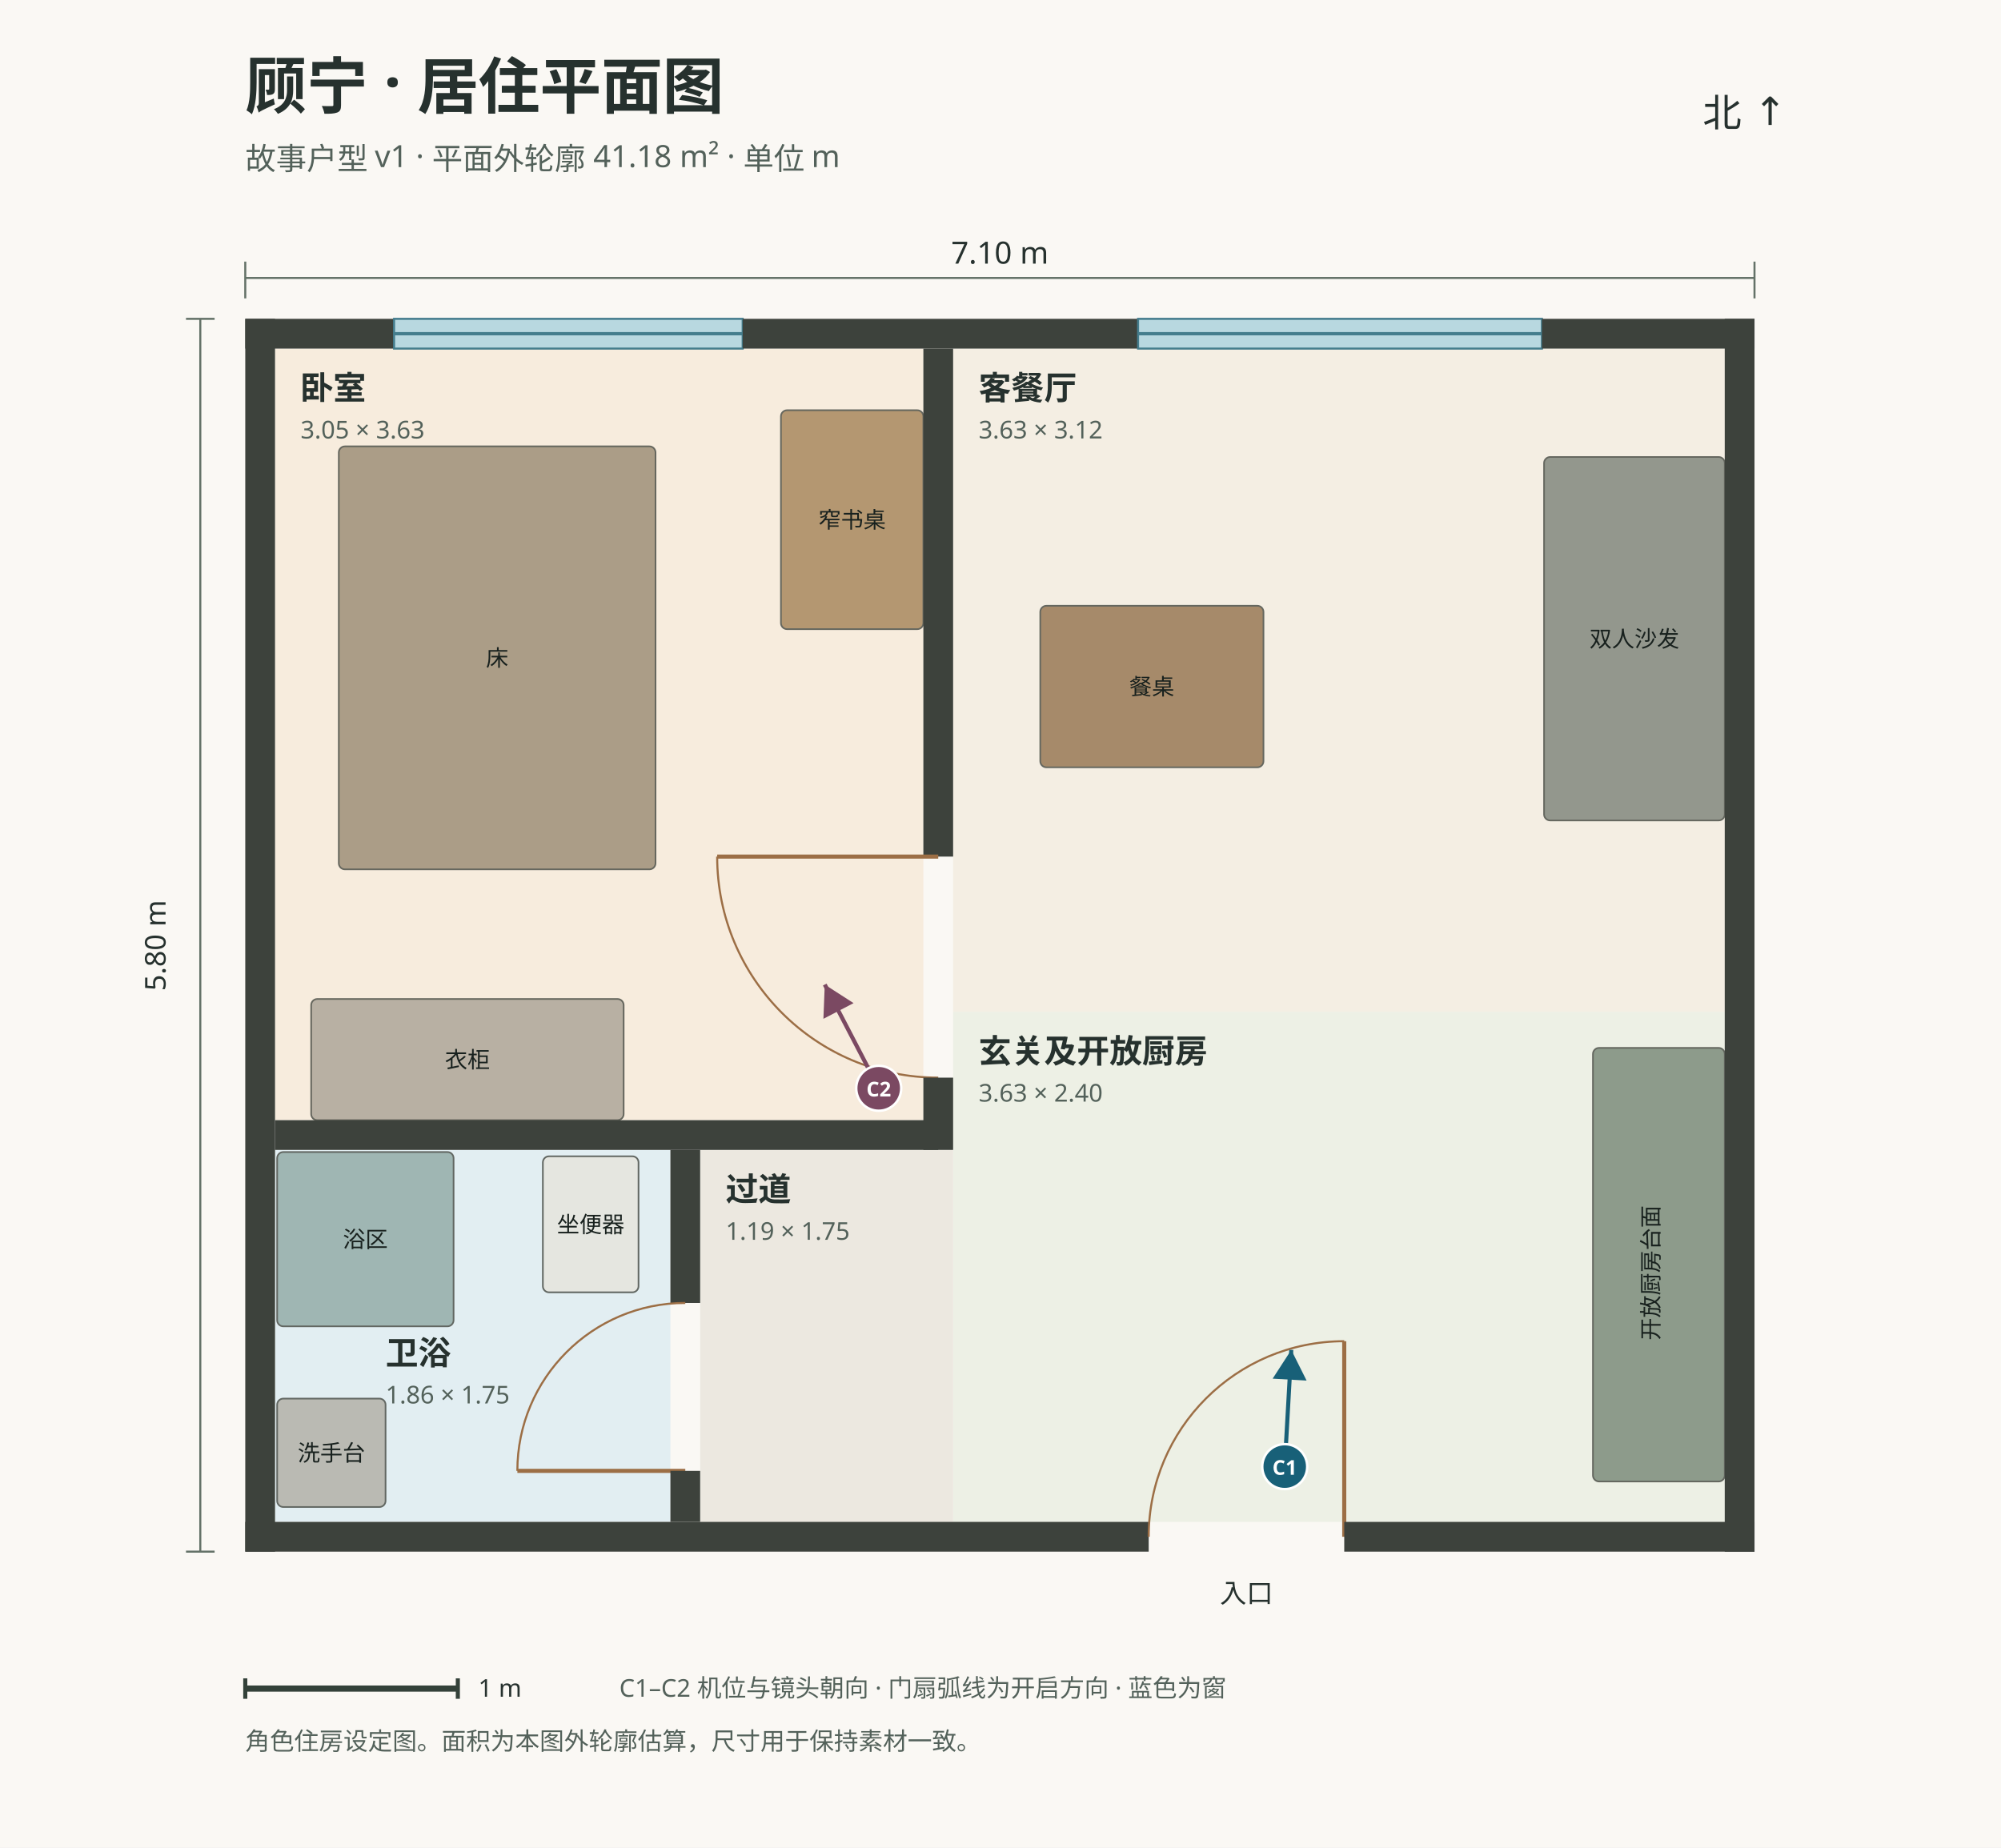
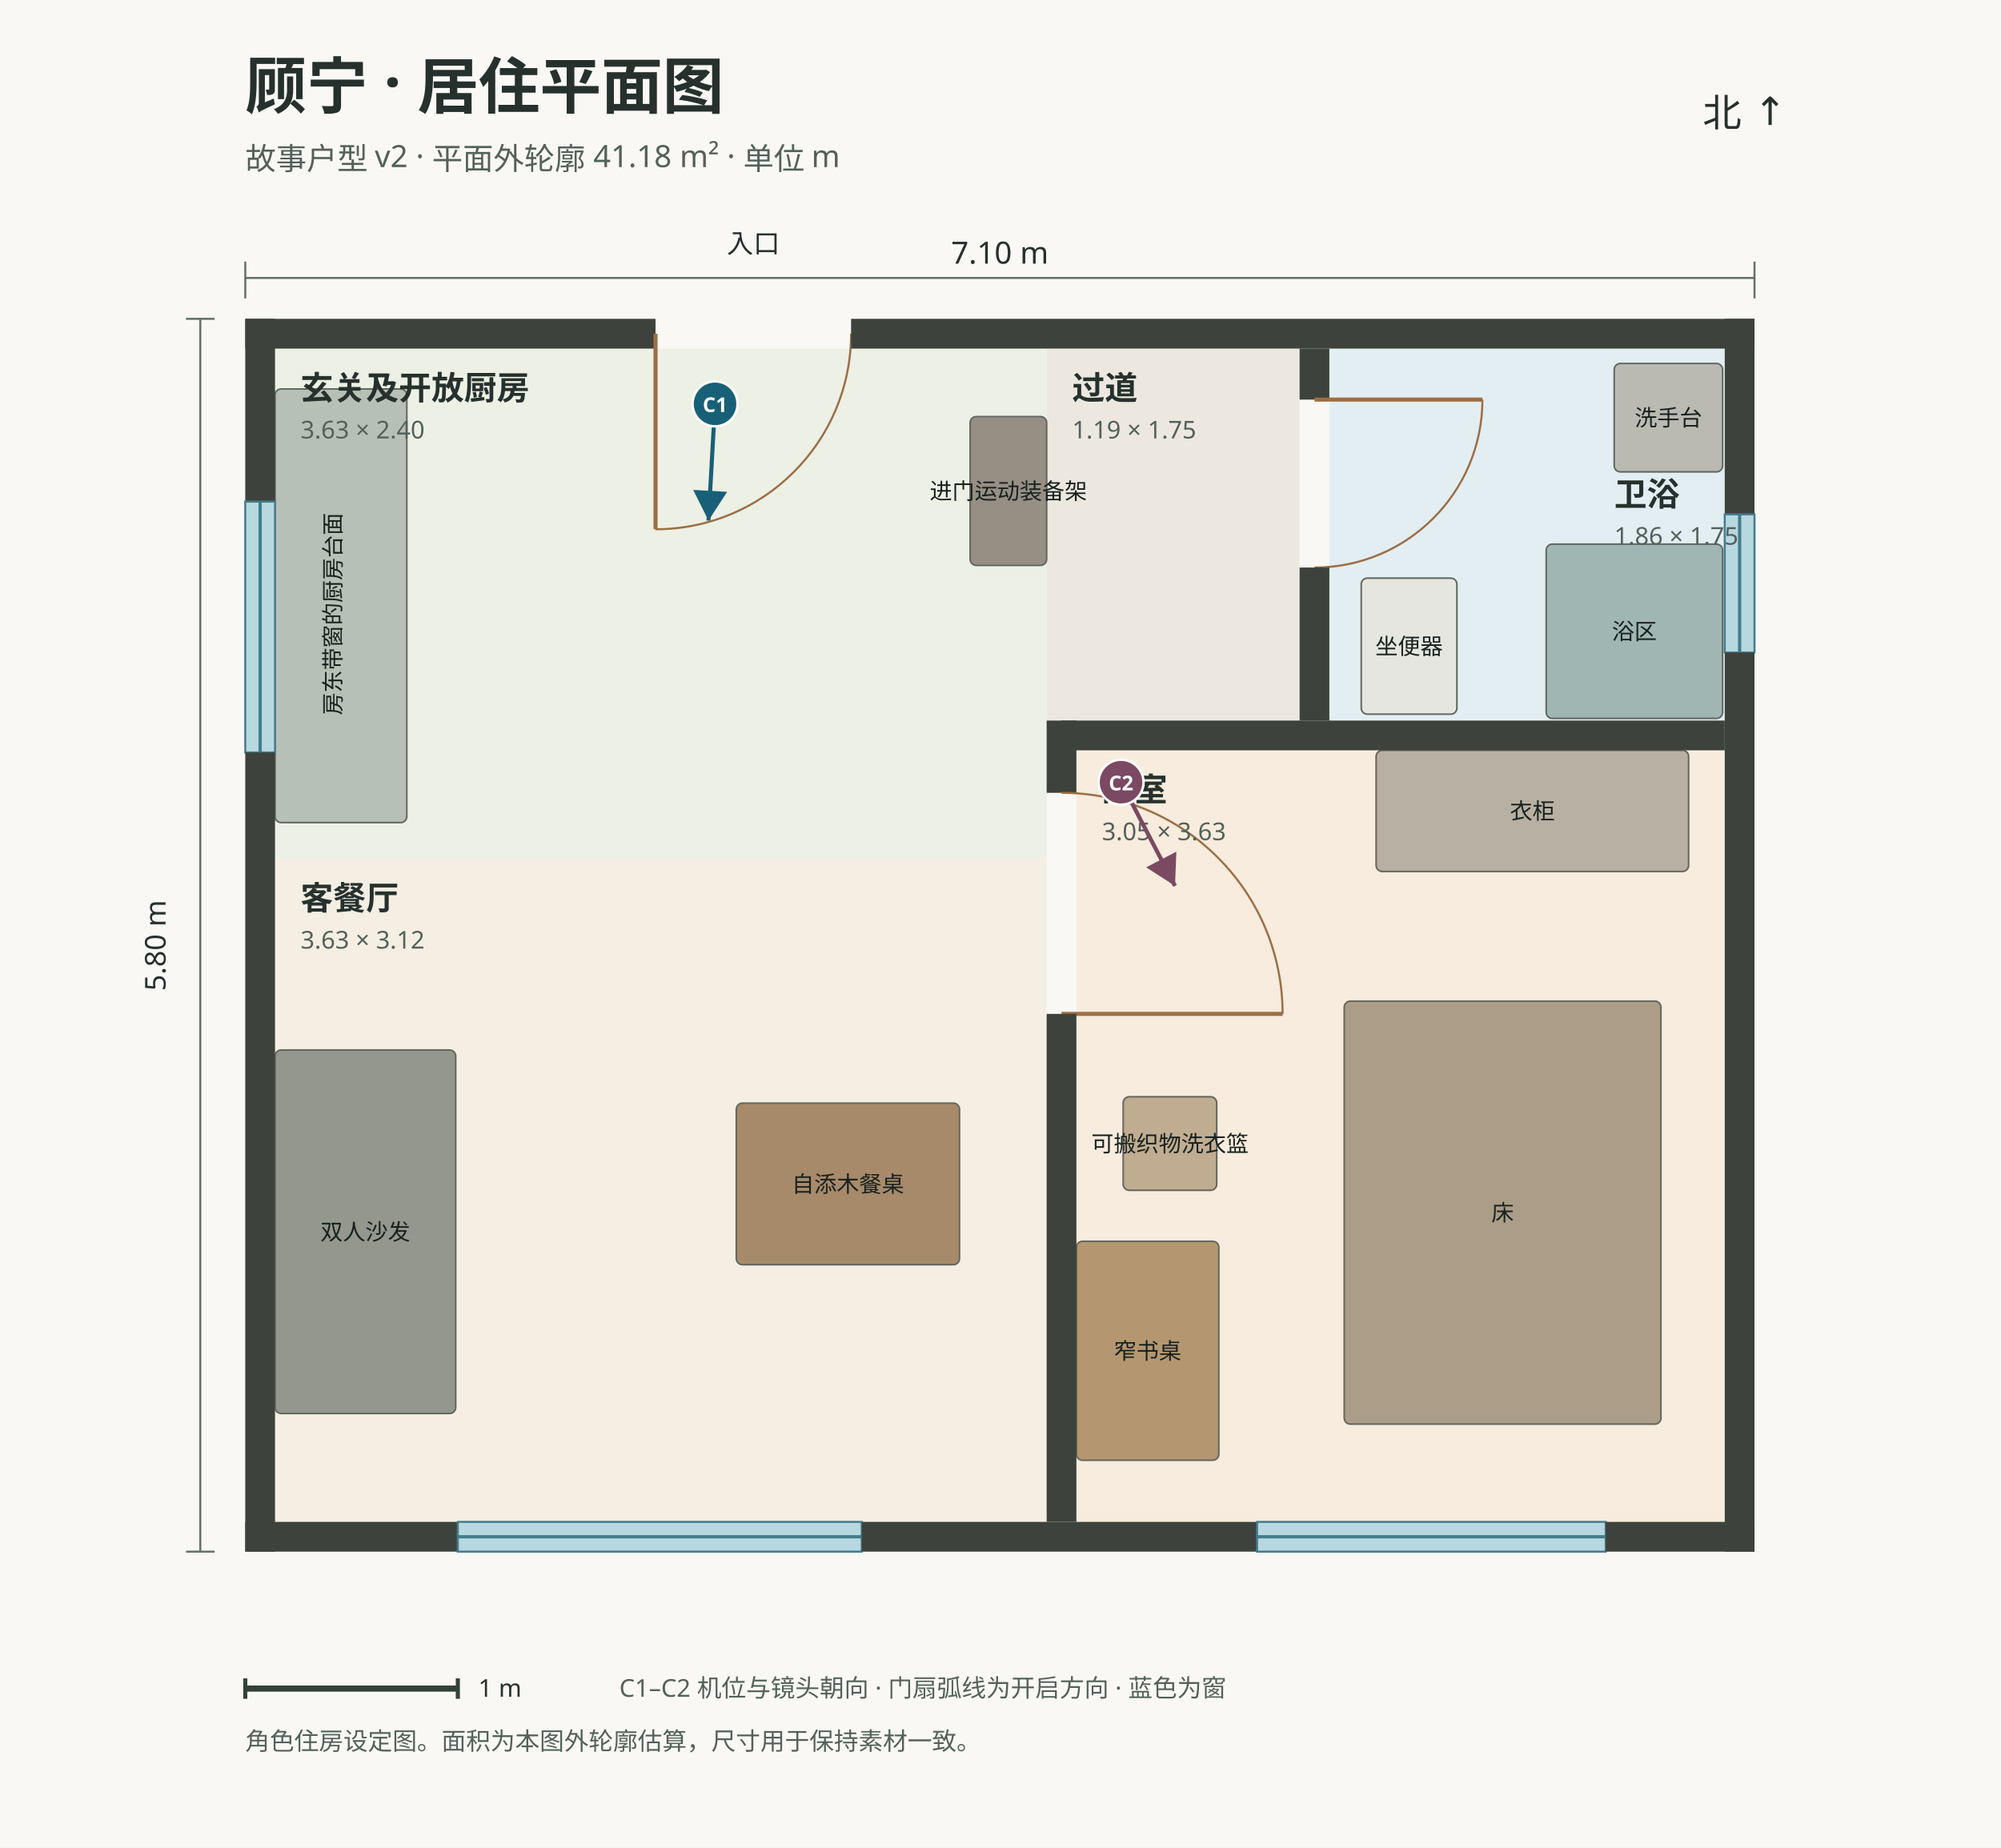
<svg xmlns="http://www.w3.org/2000/svg" width="979" height="904" viewBox="0 0 979 904">
  <rect width="979" height="904" fill="#faf8f4" />
  <g font-family="PingFang SC, Hiragino Sans GB, Microsoft YaHei, sans-serif" fill="#26312e">
    <text x="120" y="53" font-size="30" font-weight="650">顾宁 · 居住平面图</text>
-     <text x="120" y="83" font-size="15" fill="#53615a">故事户型 v1  ·  平面外轮廓 41.18 m²  ·  单位 m</text>
+     <text x="120" y="83" font-size="15" fill="#53615a">故事户型 v2  ·  平面外轮廓 41.18 m²  ·  单位 m</text>
    <text x="874" y="62" font-size="19" text-anchor="end">北 ↑</text>
-     <rect x="134.56" y="170.56" width="317.2" height="377.52" fill="#f7ecdd" />
-     <rect x="134.56" y="562.64" width="193.44" height="182" fill="#e2eef2" />
-     <rect x="466.32" y="170.56" width="377.52" height="324.48" fill="#f4eee3" />
-     <rect x="466.32" y="495.04" width="377.52" height="249.6" fill="#edf0e5" />
-     <rect x="342.56" y="562.64" width="123.76" height="182" fill="#ece8e0" />
-     <rect x="508.96" y="296.4" width="109.2" height="79.04" fill="#95744f" rx="3" opacity=".82" stroke="#454942" stroke-width="0.8" />
-     <text x="563.56" y="339.92" font-size="11" text-anchor="middle" fill="#18211e">餐桌</text>
-     <rect x="755.44" y="223.6" width="88.4" height="177.84" fill="#7e847a" rx="3" opacity=".82" stroke="#454942" stroke-width="0.8" />
-     <text x="799.64" y="316.52" font-size="11" text-anchor="middle" fill="#18211e">双人沙发</text>
-     <rect x="779.36" y="512.72" width="64.48" height="212.16" fill="#788977" rx="3" opacity=".82" stroke="#454942" stroke-width="0.8" />
-     <text x="811.6" y="622.8" font-size="11" text-anchor="middle" fill="#18211e" transform="rotate(-90 811.6 622.8)">开放厨房台面</text>
-     <rect x="165.76" y="218.4" width="154.96" height="206.96" fill="#9a8b74" rx="3" opacity=".82" stroke="#454942" stroke-width="0.8" />
-     <text x="243.24" y="325.88" font-size="11" text-anchor="middle" fill="#18211e">床</text>
-     <rect x="382.08" y="200.72" width="69.68" height="107.12" fill="#a58459" rx="3" opacity=".82" stroke="#454942" stroke-width="0.8" />
-     <text x="416.92" y="258.28" font-size="11" text-anchor="middle" fill="#18211e">窄书桌</text>
-     <rect x="152.24" y="488.8" width="152.88" height="59.28" fill="#aaa296" rx="3" opacity=".82" stroke="#454942" stroke-width="0.8" />
-     <text x="228.68" y="522.44" font-size="11" text-anchor="middle" fill="#18211e">衣柜</text>
-     <rect x="135.6" y="563.68" width="86.32" height="85.28" fill="#90aaa5" rx="3" opacity=".82" stroke="#454942" stroke-width="0.8" />
-     <text x="178.76" y="610.32" font-size="11" text-anchor="middle" fill="#18211e">浴区</text>
-     <rect x="265.6" y="565.76" width="46.8" height="66.56" fill="#e5e4dc" rx="3" opacity=".82" stroke="#454942" stroke-width="0.8" />
-     <text x="289" y="603.04" font-size="11" text-anchor="middle" fill="#18211e">坐便器</text>
-     <rect x="135.6" y="684.32" width="53.04" height="53.04" fill="#b1afa5" rx="3" opacity=".82" stroke="#454942" stroke-width="0.8" />
-     <text x="162.12" y="714.84" font-size="11" text-anchor="middle" fill="#18211e">洗手台</text>
-     <rect x="120" y="156" width="72.8" height="14.56" fill="#3d423c" />
-     <rect x="192.8" y="156" width="170.56" height="14.56" fill="#b8d8e0" stroke="#447d8d" stroke-width="1" />
-     <line x1="192.8" y1="163.28" x2="363.36" y2="163.28" stroke="#447d8d" stroke-width="1.6" />
-     <rect x="363.36" y="156" width="193.44" height="14.56" fill="#3d423c" />
-     <rect x="556.8" y="156" width="197.6" height="14.56" fill="#b8d8e0" stroke="#447d8d" stroke-width="1" />
-     <line x1="556.8" y1="163.28" x2="754.4" y2="163.28" stroke="#447d8d" stroke-width="1.6" />
-     <rect x="754.4" y="156" width="104" height="14.56" fill="#3d423c" />
-     <rect x="843.84" y="156" width="14.56" height="603.2" fill="#3d423c" />
-     <rect x="120" y="744.64" width="442" height="14.56" fill="#3d423c" />
-     <line x1="657.68" y1="751.92" x2="657.68" y2="656.24" stroke="#9c6e45" stroke-width="2" />
-     <path d="M562,751.92 A95.68,95.68 0 0 1 657.68,656.24" fill="none" stroke="#9c6e45" stroke-width="1" />
-     <rect x="657.68" y="744.64" width="200.72" height="14.56" fill="#3d423c" />
-     <rect x="120" y="156" width="14.56" height="603.2" fill="#3d423c" />
-     <rect x="451.76" y="170.56" width="14.56" height="248.56" fill="#3d423c" />
-     <line x1="459.04" y1="419.12" x2="350.88" y2="419.12" stroke="#9c6e45" stroke-width="2" />
-     <path d="M459.04,527.28 A108.16,108.16 0 0 1 350.88,419.12" fill="none" stroke="#9c6e45" stroke-width="1" />
-     <rect x="451.76" y="527.28" width="14.56" height="35.36" fill="#3d423c" />
-     <rect x="134.56" y="548.08" width="324.48" height="14.56" fill="#3d423c" />
-     <rect x="328" y="562.64" width="14.56" height="74.88" fill="#3d423c" />
-     <line x1="335.28" y1="719.68" x2="253.12" y2="719.68" stroke="#9c6e45" stroke-width="2" />
-     <path d="M335.28,637.52 A82.16,82.16 0 0 0 253.12,719.68" fill="none" stroke="#9c6e45" stroke-width="1" />
-     <rect x="328" y="719.68" width="14.56" height="24.96" fill="#3d423c" />
-     <text x="147.04" y="195.52" font-size="16" font-weight="650">卧室</text>
-     <text x="147.04" y="214.52" font-size="12" fill="#53615a">3.05 × 3.63</text>
-     <text x="188.64" y="667.68" font-size="16" font-weight="650">卫浴</text>
-     <text x="188.64" y="686.68" font-size="12" fill="#53615a">1.86 × 1.75</text>
-     <text x="478.8" y="195.52" font-size="16" font-weight="650">客餐厅</text>
-     <text x="478.8" y="214.52" font-size="12" fill="#53615a">3.63 × 3.12</text>
-     <text x="478.8" y="520" font-size="16" font-weight="650">玄关及开放厨房</text>
-     <text x="478.8" y="539" font-size="12" fill="#53615a">3.63 × 2.40</text>
-     <text x="355.04" y="587.6" font-size="16" font-weight="650">过道</text>
-     <text x="355.04" y="606.6" font-size="12" fill="#53615a">1.19 × 1.75</text>
+     <rect x="526.64" y="367.12" width="317.2" height="377.52" fill="#f7ecdd" />
+     <rect x="650.4" y="170.56" width="193.44" height="182" fill="#e2eef2" />
+     <rect x="134.56" y="420.16" width="377.52" height="324.48" fill="#f4eee3" />
+     <rect x="134.56" y="170.56" width="377.52" height="249.6" fill="#edf0e5" />
+     <rect x="512.08" y="170.56" width="123.76" height="182" fill="#ece8e0" />
+     <rect x="360.24" y="539.76" width="109.2" height="79.04" fill="#95744f" rx="3" opacity=".82" stroke="#454942" stroke-width="0.8" />
+     <text x="414.84" y="583.28" font-size="11" text-anchor="middle" fill="#18211e">自添木餐桌</text>
+     <rect x="134.56" y="513.76" width="88.4" height="177.84" fill="#7e847a" rx="3" opacity=".82" stroke="#454942" stroke-width="0.8" />
+     <text x="178.76" y="606.68" font-size="11" text-anchor="middle" fill="#18211e">双人沙发</text>
+     <rect x="134.56" y="190.32" width="64.48" height="212.16" fill="#abb6ac" rx="3" opacity=".82" stroke="#454942" stroke-width="0.8" />
+     <text x="166.8" y="300.4" font-size="11" text-anchor="middle" fill="#18211e" transform="rotate(-90 166.8 300.4)">房东带窗的厨房台面</text>
+     <rect x="657.68" y="489.84" width="154.96" height="206.96" fill="#9a8b74" rx="3" opacity=".82" stroke="#454942" stroke-width="0.8" />
+     <text x="735.16" y="597.32" font-size="11" text-anchor="middle" fill="#18211e">床</text>
+     <rect x="526.64" y="607.36" width="69.68" height="107.12" fill="#a58459" rx="3" opacity=".82" stroke="#454942" stroke-width="0.8" />
+     <text x="561.48" y="664.92" font-size="11" text-anchor="middle" fill="#18211e">窄书桌</text>
+     <rect x="673.28" y="367.12" width="152.88" height="59.28" fill="#aaa296" rx="3" opacity=".82" stroke="#454942" stroke-width="0.8" />
+     <text x="749.72" y="400.76" font-size="11" text-anchor="middle" fill="#18211e">衣柜</text>
+     <rect x="756.48" y="266.24" width="86.32" height="85.28" fill="#90aaa5" rx="3" opacity=".82" stroke="#454942" stroke-width="0.8" />
+     <text x="799.64" y="312.88" font-size="11" text-anchor="middle" fill="#18211e">浴区</text>
+     <rect x="666" y="282.88" width="46.8" height="66.56" fill="#e5e4dc" rx="3" opacity=".82" stroke="#454942" stroke-width="0.8" />
+     <text x="689.4" y="320.16" font-size="11" text-anchor="middle" fill="#18211e">坐便器</text>
+     <rect x="789.76" y="177.84" width="53.04" height="53.04" fill="#b1afa5" rx="3" opacity=".82" stroke="#454942" stroke-width="0.8" />
+     <text x="816.28" y="208.36" font-size="11" text-anchor="middle" fill="#18211e">洗手台</text>
+     <rect x="474.64" y="203.84" width="37.44" height="72.8" fill="#827a6f" rx="3" opacity=".82" stroke="#454942" stroke-width="0.8" />
+     <text x="493.36" y="244.24" font-size="11" text-anchor="middle" fill="#18211e">进门运动装备架</text>
+     <rect x="549.52" y="536.64" width="45.76" height="45.76" fill="#b39e80" rx="3" opacity=".82" stroke="#454942" stroke-width="0.8" />
+     <text x="572.4" y="563.52" font-size="11" text-anchor="middle" fill="#18211e">可搬织物洗衣篮</text>
+     <rect x="120" y="744.64" width="104" height="14.56" fill="#3d423c" />
+     <rect x="224" y="744.64" width="197.6" height="14.56" fill="#b8d8e0" stroke="#447d8d" stroke-width="1" />
+     <line x1="224" y1="751.92" x2="421.6" y2="751.92" stroke="#447d8d" stroke-width="1.6" />
+     <rect x="421.6" y="744.64" width="193.44" height="14.56" fill="#3d423c" />
+     <rect x="615.04" y="744.64" width="170.56" height="14.56" fill="#b8d8e0" stroke="#447d8d" stroke-width="1" />
+     <line x1="615.04" y1="751.92" x2="785.6" y2="751.92" stroke="#447d8d" stroke-width="1.6" />
+     <rect x="785.6" y="744.64" width="72.8" height="14.56" fill="#3d423c" />
+     <rect x="120" y="156" width="14.56" height="89.44" fill="#3d423c" />
+     <rect x="120" y="245.44" width="14.56" height="122.72" fill="#b8d8e0" stroke="#447d8d" stroke-width="1" />
+     <line x1="127.28" y1="245.44" x2="127.28" y2="368.16" stroke="#447d8d" stroke-width="1.6" />
+     <rect x="120" y="368.16" width="14.56" height="391.04" fill="#3d423c" />
+     <rect x="120" y="156" width="200.72" height="14.56" fill="#3d423c" />
+     <line x1="320.72" y1="163.28" x2="320.72" y2="258.96" stroke="#9c6e45" stroke-width="2" />
+     <path d="M416.4,163.28 A95.68,95.68 0 0 1 320.72,258.96" fill="none" stroke="#9c6e45" stroke-width="1" />
+     <rect x="416.4" y="156" width="442" height="14.56" fill="#3d423c" />
+     <rect x="843.84" y="156" width="14.56" height="95.68" fill="#3d423c" />
+     <rect x="843.84" y="251.68" width="14.56" height="67.6" fill="#b8d8e0" stroke="#447d8d" stroke-width="1" />
+     <line x1="851.12" y1="251.68" x2="851.12" y2="319.28" stroke="#447d8d" stroke-width="1.6" />
+     <rect x="843.84" y="319.28" width="14.56" height="439.92" fill="#3d423c" />
+     <rect x="512.08" y="352.56" width="14.56" height="35.36" fill="#3d423c" />
+     <line x1="519.36" y1="496.08" x2="627.52" y2="496.08" stroke="#9c6e45" stroke-width="2" />
+     <path d="M519.36,387.92 A108.16,108.16 0 0 1 627.52,496.08" fill="none" stroke="#9c6e45" stroke-width="1" />
+     <rect x="512.08" y="496.08" width="14.56" height="248.56" fill="#3d423c" />
+     <rect x="519.36" y="352.56" width="324.48" height="14.56" fill="#3d423c" />
+     <rect x="635.84" y="170.56" width="14.56" height="24.96" fill="#3d423c" />
+     <line x1="643.12" y1="195.52" x2="725.28" y2="195.52" stroke="#9c6e45" stroke-width="2" />
+     <path d="M643.12,277.68 A82.16,82.16 0 0 0 725.28,195.52" fill="none" stroke="#9c6e45" stroke-width="1" />
+     <rect x="635.84" y="277.68" width="14.56" height="74.88" fill="#3d423c" />
+     <text x="539.12" y="392.08" font-size="16" font-weight="650">卧室</text>
+     <text x="539.12" y="411.08" font-size="12" fill="#53615a">3.05 × 3.63</text>
+     <text x="789.76" y="247.52" font-size="16" font-weight="650">卫浴</text>
+     <text x="789.76" y="266.52" font-size="12" fill="#53615a">1.86 × 1.75</text>
+     <text x="147.04" y="445.12" font-size="16" font-weight="650">客餐厅</text>
+     <text x="147.04" y="464.12" font-size="12" fill="#53615a">3.63 × 3.12</text>
+     <text x="147.04" y="195.52" font-size="16" font-weight="650">玄关及开放厨房</text>
+     <text x="147.04" y="214.52" font-size="12" fill="#53615a">3.63 × 2.40</text>
+     <text x="524.56" y="195.52" font-size="16" font-weight="650">过道</text>
+     <text x="524.56" y="214.52" font-size="12" fill="#53615a">1.19 × 1.75</text>
    <line x1="120" y1="136" x2="858.4" y2="136" stroke="#647268" stroke-width="1" />
    <line x1="120" y1="128" x2="120" y2="146" stroke="#647268" stroke-width="1" />
    <line x1="858.4" y1="128" x2="858.4" y2="146" stroke="#647268" stroke-width="1" />
    <text x="489.2" y="129" font-size="15" text-anchor="middle">7.10 m</text>
    <line x1="98" y1="156" x2="98" y2="759.2" stroke="#647268" stroke-width="1" />
    <line x1="91" y1="156" x2="105" y2="156" stroke="#647268" stroke-width="1" />
    <line x1="91" y1="759.2" x2="105" y2="759.2" stroke="#647268" stroke-width="1" />
    <text x="81" y="462.6" font-size="14" text-anchor="middle" transform="rotate(-90 81 462.6)">5.80 m</text>
-     <text x="609.84" y="784.16" font-size="13" text-anchor="middle">入口</text>
-     <line x1="628.56" y1="717.6" x2="631.764" y2="660.49" stroke="#186078" stroke-width="2" />
-     <polygon points="631.764,660.49 639.255,675.493 622.641,674.561" fill="#186078" />
-     <circle cx="628.56" cy="717.6" r="11" fill="#186078" stroke="#fff" stroke-width="1.2" />
-     <text x="628.56" y="721.6" font-size="10" fill="#fff" text-anchor="middle" font-weight="700">C1</text>
-     <line x1="429.92" y1="532.48" x2="403.519" y2="481.737" stroke="#7b4962" stroke-width="2" />
-     <polygon points="403.519,481.737 417.62,490.813 402.858,498.494" fill="#7b4962" />
-     <circle cx="429.92" cy="532.48" r="11" fill="#7b4962" stroke="#fff" stroke-width="1.2" />
-     <text x="429.92" y="536.48" font-size="10" fill="#fff" text-anchor="middle" font-weight="700">C2</text>
+     <text x="368.56" y="123.76" font-size="13" text-anchor="middle">入口</text>
+     <line x1="349.84" y1="197.6" x2="346.636" y2="254.71" stroke="#186078" stroke-width="2" />
+     <polygon points="346.636,254.71 339.145,239.707 355.759,240.639" fill="#186078" />
+     <circle cx="349.84" cy="197.6" r="11" fill="#186078" stroke="#fff" stroke-width="1.2" />
+     <text x="349.84" y="201.6" font-size="10" fill="#fff" text-anchor="middle" font-weight="700">C1</text>
+     <line x1="548.48" y1="382.72" x2="574.881" y2="433.463" stroke="#7b4962" stroke-width="2" />
+     <polygon points="574.881,433.463 560.78,424.387 575.542,416.706" fill="#7b4962" />
+     <circle cx="548.48" cy="382.72" r="11" fill="#7b4962" stroke="#fff" stroke-width="1.2" />
+     <text x="548.48" y="386.72" font-size="10" fill="#fff" text-anchor="middle" font-weight="700">C2</text>
    <line x1="120" y1="826.2" x2="224" y2="826.2" stroke="#334139" stroke-width="3" />
    <line x1="120" y1="821.2" x2="120" y2="831.2" stroke="#334139" stroke-width="2" />
    <line x1="224" y1="821.2" x2="224" y2="831.2" stroke="#334139" stroke-width="2" />
    <text x="234" y="830.2" font-size="12">1 m</text>
    <text x="303" y="830.2" font-size="12" fill="#53615a">C1–C2  机位与镜头朝向  ·  门扇弧线为开启方向  ·  蓝色为窗</text>
    <text x="120" y="856.2" font-size="12" fill="#53615a">角色住房设定图。面积为本图外轮廓估算，尺寸用于保持素材一致。</text>
  </g>
</svg>
